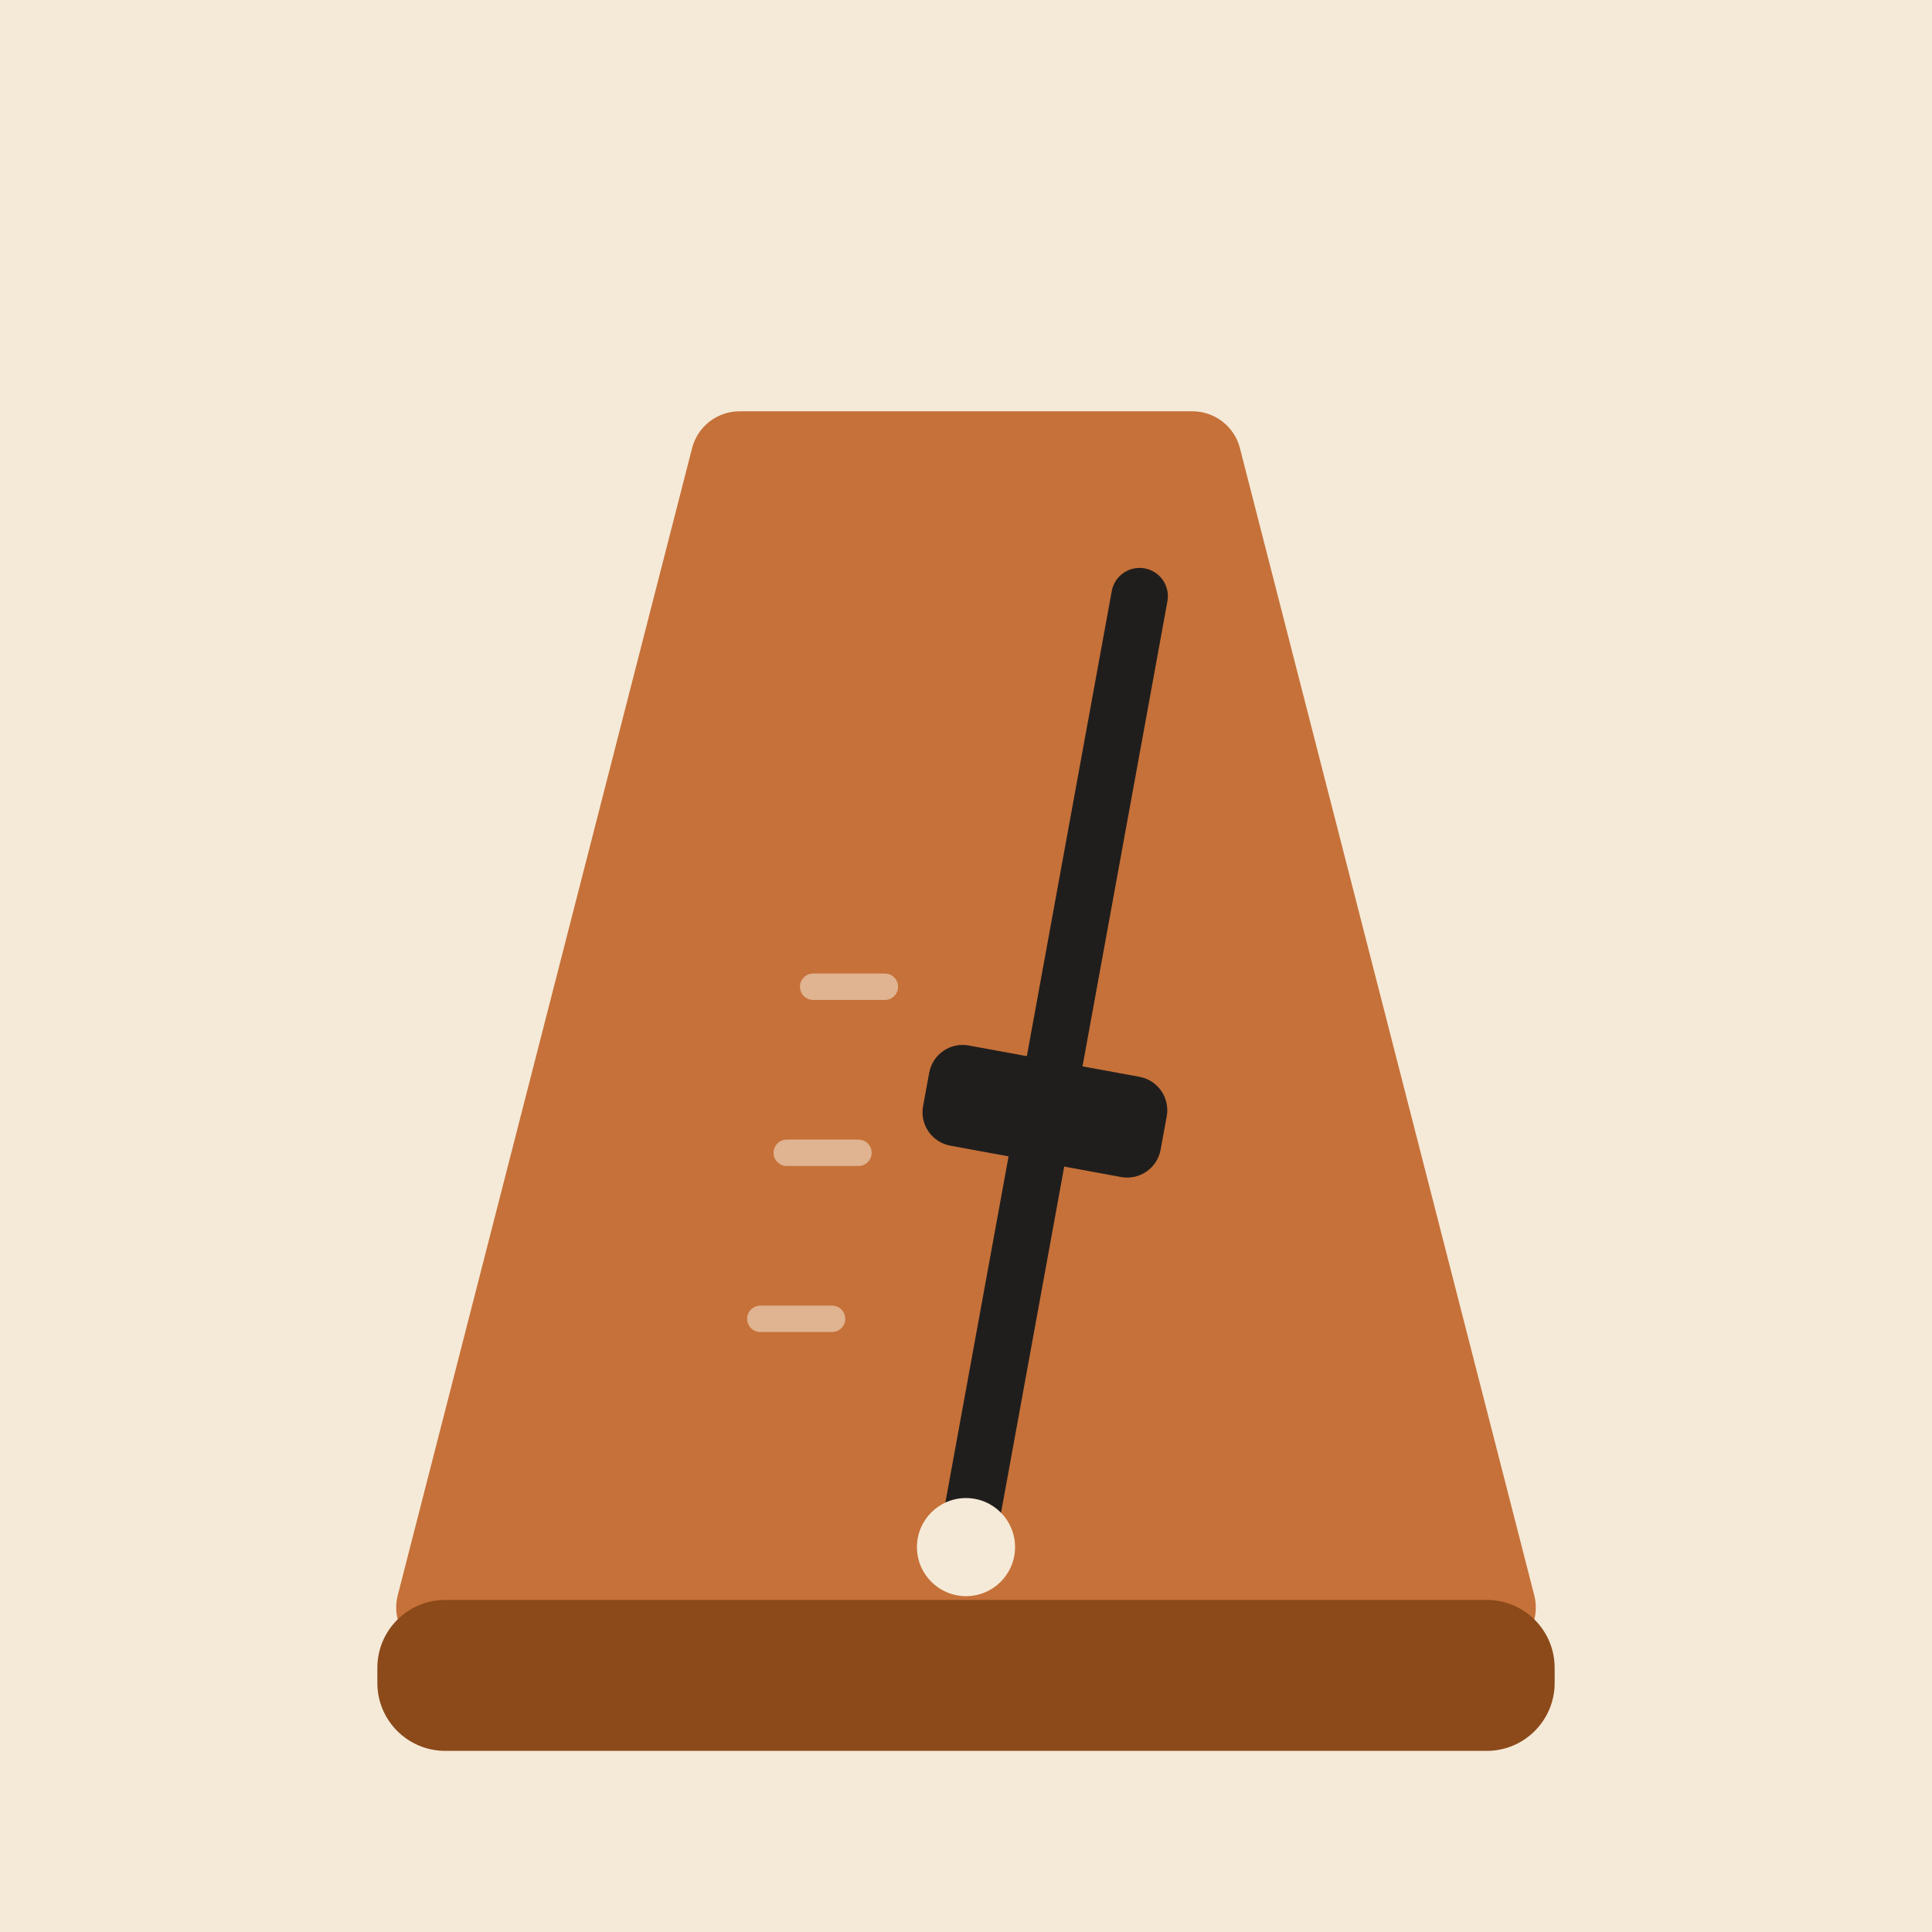
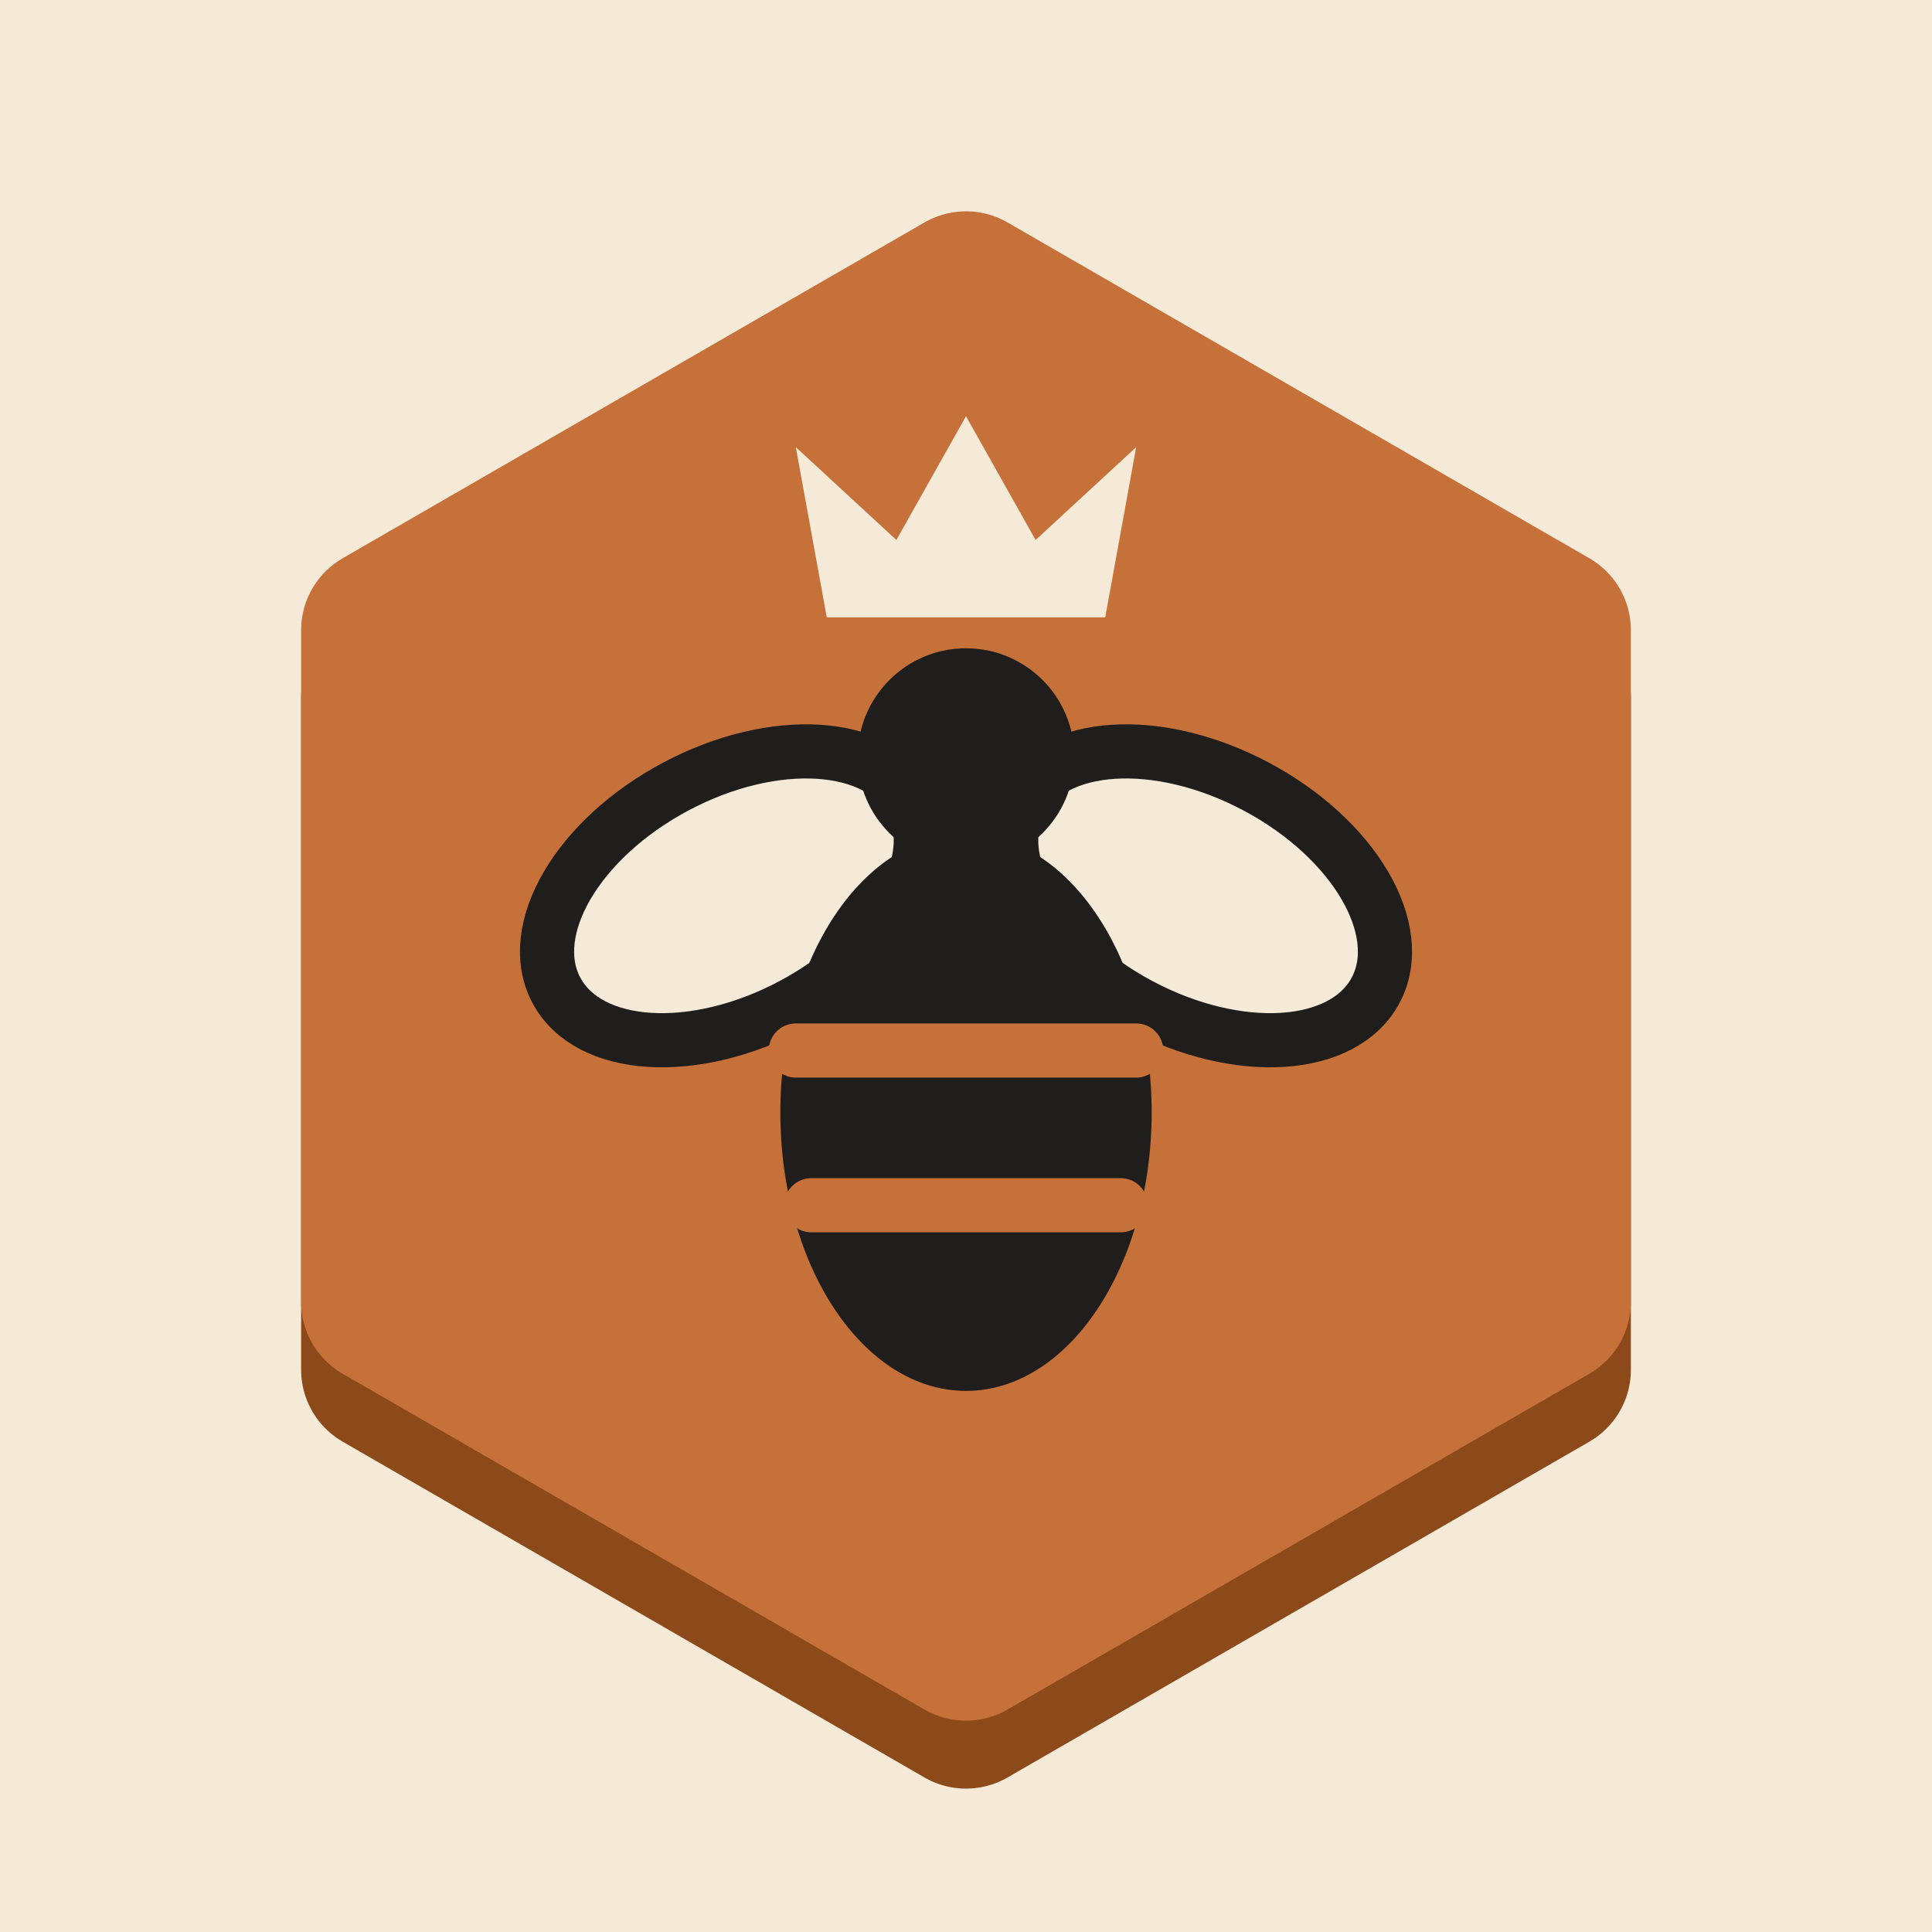
<svg xmlns="http://www.w3.org/2000/svg" width="512" height="512" viewBox="0 0 512 512">
  <rect width="512" height="512" fill="#f5ead8" />
-   <g transform="translate(0,6)">
-     <path d="M196 116 H316 L394 420 H118 Z" fill="#c67139" stroke="#c67139" stroke-width="26" stroke-linejoin="round" />
-     <rect x="100" y="418" width="312" height="40" rx="18" fill="#8c491a" />
-     <path d="M256 404 L302 152" stroke="#201e1d" stroke-width="15" stroke-linecap="round" />
-     <rect x="245" y="275" width="64" height="27" rx="9" fill="#201e1d" transform="rotate(10.4 277 288)" />
-     <circle cx="256" cy="404" r="13" fill="#f5ead8" />
-     <g fill="#f5ead8" opacity="0.55">
-       <rect x="212" y="252" width="26" height="7" rx="3.5" />
-       <rect x="205" y="296" width="26" height="7" rx="3.5" />
-       <rect x="198" y="340" width="26" height="7" rx="3.5" />
+   <g>
+     <polygon points="256.0,96.0 410.2,185.0 410.2,363.0 256.0,452.0 101.8,363.0 101.8,185.0" fill="#8c491a" stroke="#8c491a" stroke-width="44" stroke-linejoin="round" />
+     <polygon points="256.0,78.0 410.2,167.0 410.2,345.0 256.0,434.0 101.8,345.0 101.8,167.0" fill="#c67139" stroke="#c67139" stroke-width="44" stroke-linejoin="round" />
+     <g transform="translate(256 262) scale(4.1)" stroke-linecap="round" stroke-linejoin="round">
+       <ellipse cx="-15" cy="-6" rx="13" ry="8" transform="rotate(-28 -15 -6)" fill="#f5ead8" stroke="#201e1d" stroke-width="3.5" />
+       <ellipse cx="15" cy="-6" rx="13" ry="8" transform="rotate(28 15 -6)" fill="#f5ead8" stroke="#201e1d" stroke-width="3.5" />
+       <ellipse cx="0" cy="8" rx="12" ry="18" fill="#201e1d" />
+       <path d="M-11 4H11M-10 14H10" stroke="#c67139" stroke-width="3.5" fill="none" />
+       <circle cx="0" cy="-15" r="7" fill="#201e1d" />
+       <path d="M-9 -24L-11 -35L-4.5 -29L0 -37L4.5 -29L11 -35L9 -24Z" fill="#f5ead8" />
    </g>
  </g>
</svg>
